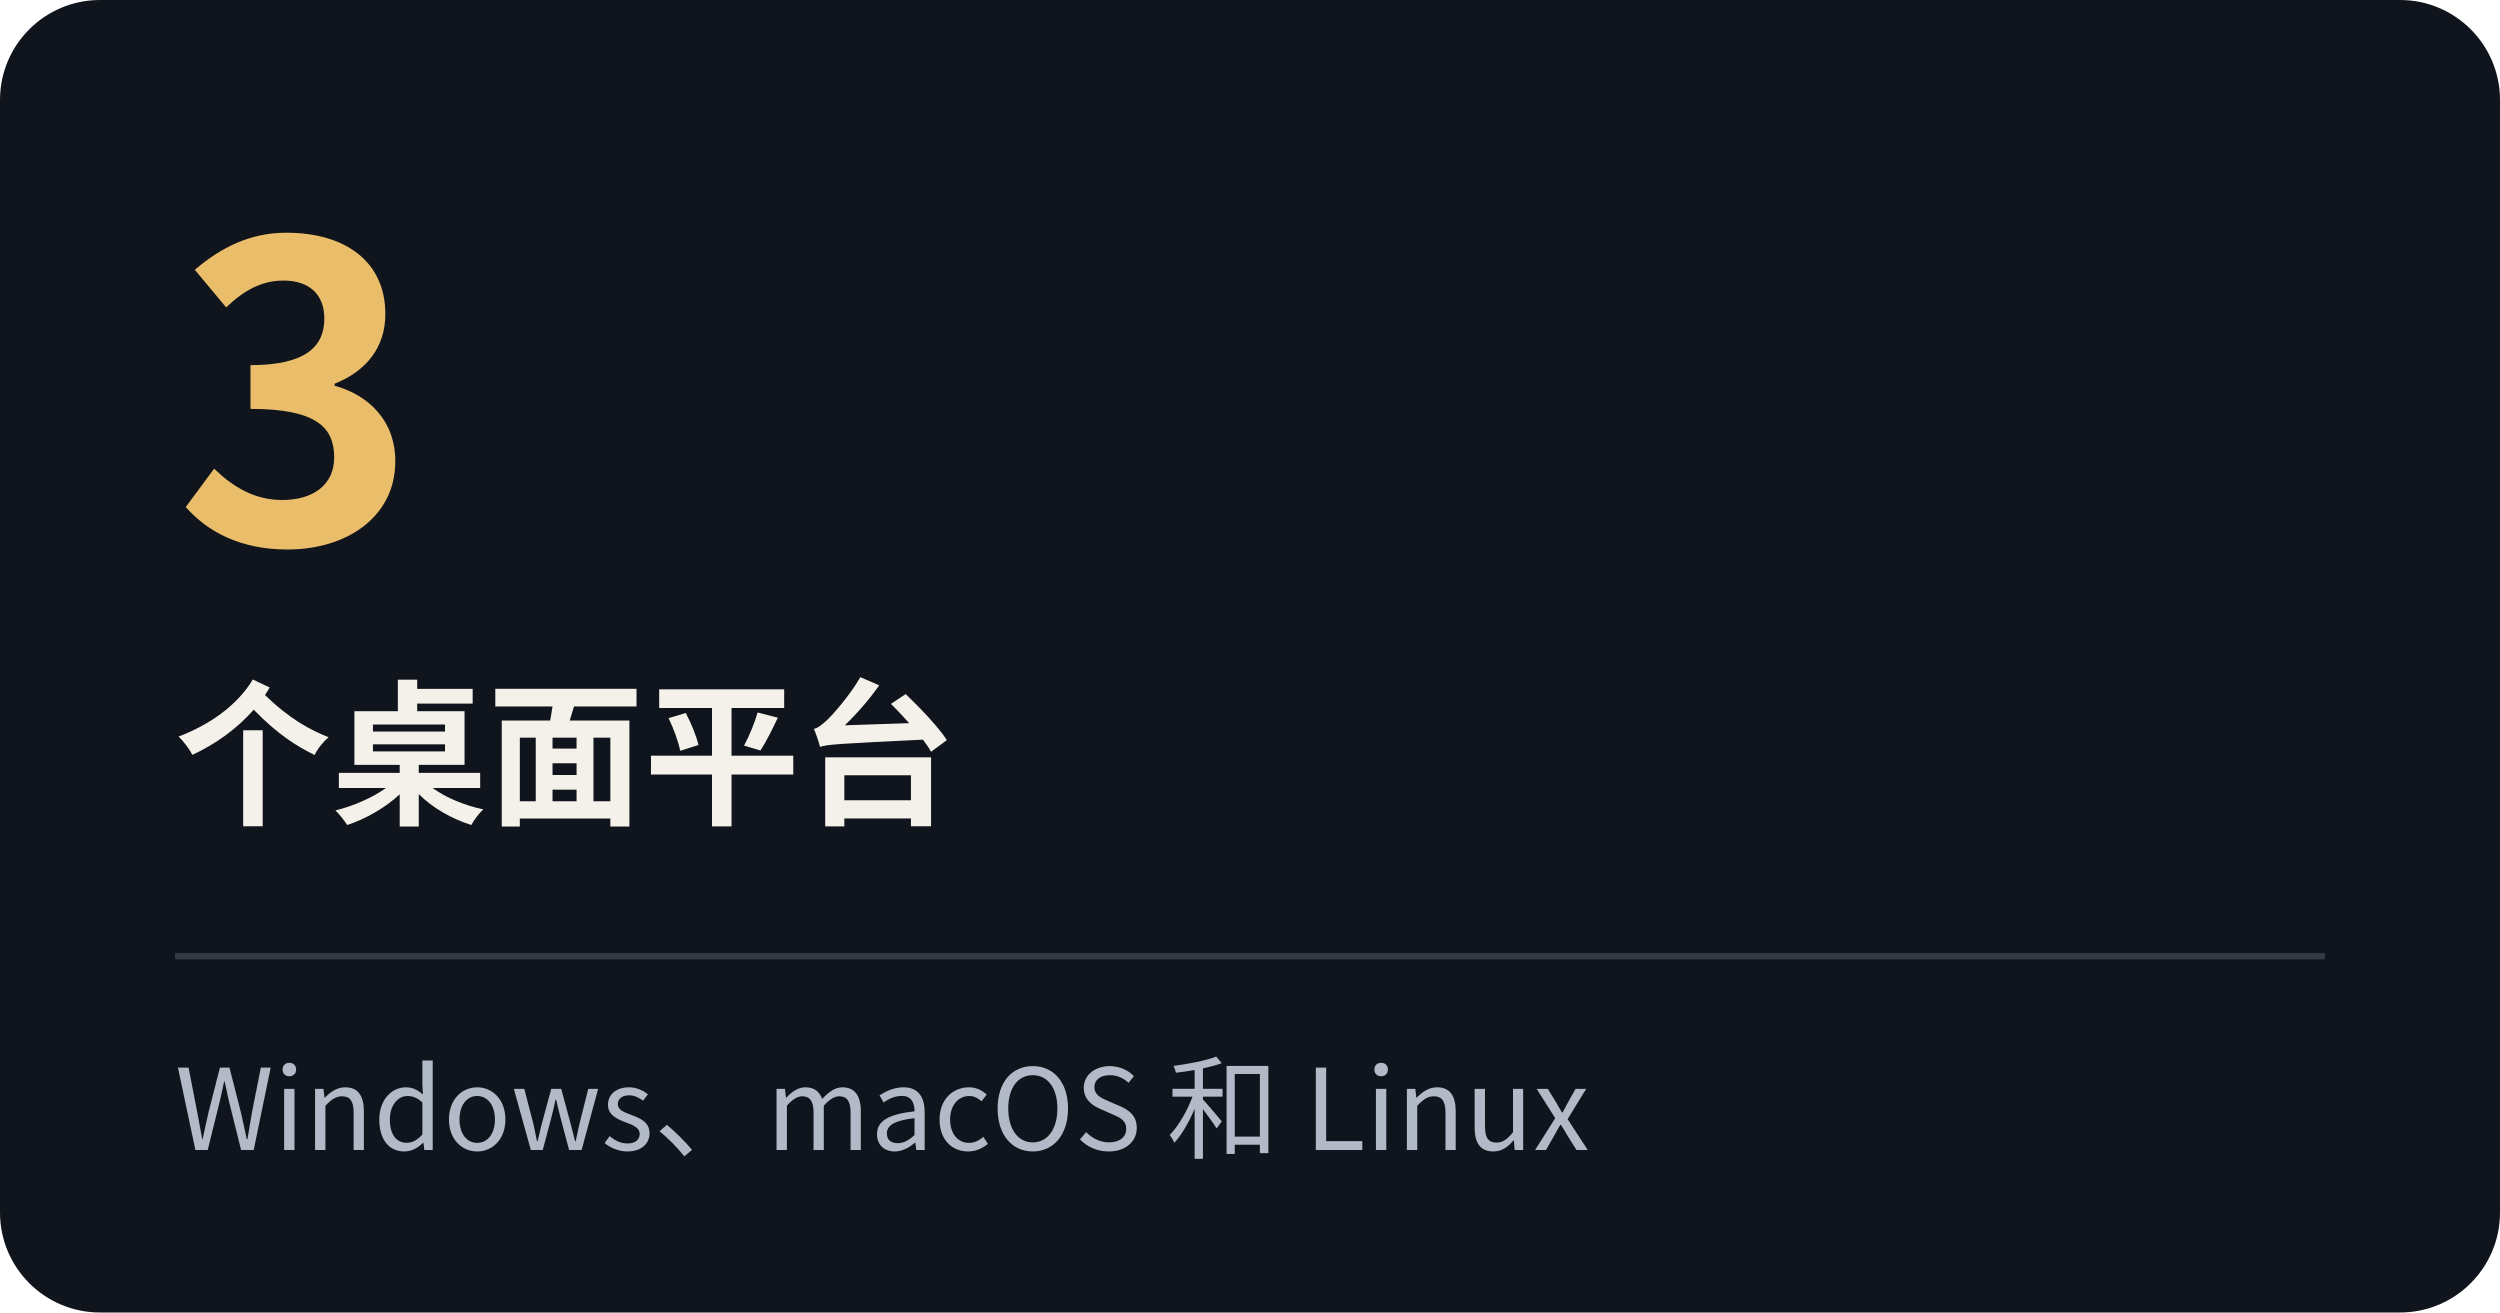
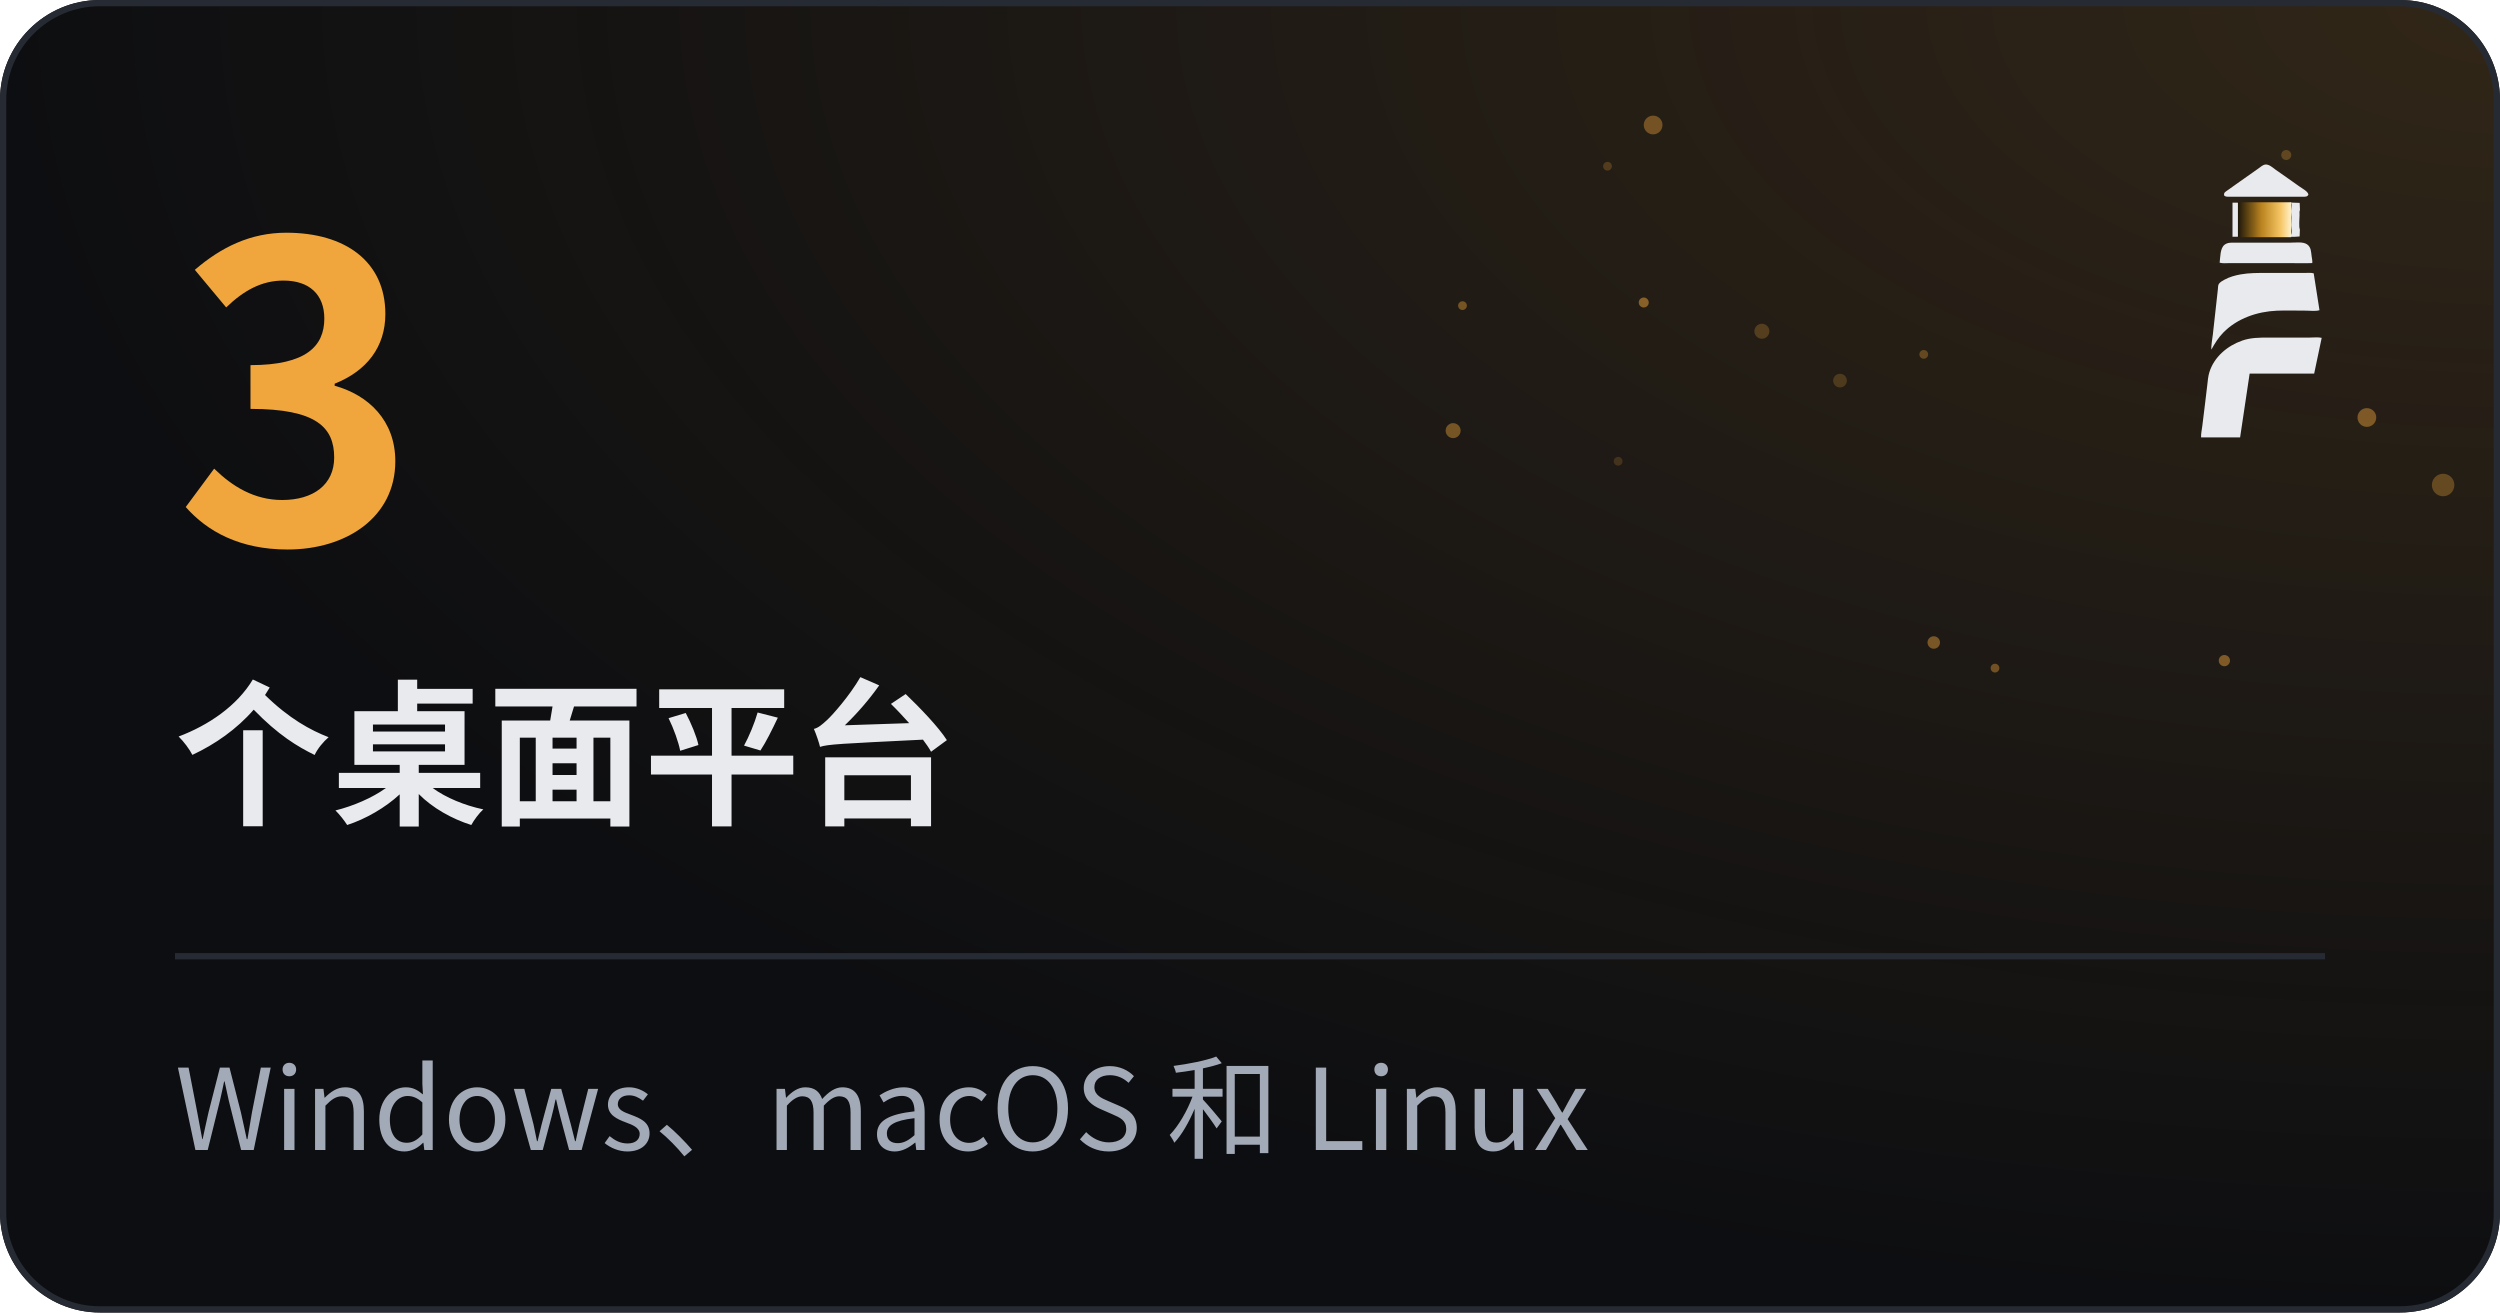
<svg xmlns="http://www.w3.org/2000/svg" width="400" height="210" viewBox="0 0 400 210" role="img" aria-labelledby="title">
-   <rect width="400" height="210" rx="16" fill="#10141c" />
+   <defs>
+     <linearGradient id="glass" x1="0" x2="1">
+       <stop offset="0" stop-color="#17120a" />
+       <stop offset=".45" stop-color="#b9831f" />
+       <stop offset=".8" stop-color="#f5c463" />
+       <stop offset="1" stop-color="#fff1c9" />
+     </linearGradient>
+     <radialGradient id="glow" cx="1" cy="0" r="1">
+       <stop offset="0" stop-color="#f0a63c" stop-opacity=".16" />
+       <stop offset="1" stop-color="#f0a63c" stop-opacity="0" />
+     </radialGradient>
+     <filter id="soft" x="-20%" y="-50%" width="140%" height="200%">
+       <feGaussianBlur stdDeviation="6" />
+     </filter>
+   </defs>
+   <rect width="400" height="210" rx="16" fill="#0d0e11" />
+   <rect width="400" height="210" rx="16" fill="url(#glow)" />
+   <circle cx="232.5" cy="68.9" r="1.2" fill="#f0a63c" opacity="0.42" />
+   <circle cx="365.8" cy="24.8" r="0.8" fill="#f0a63c" opacity="0.27" />
+   <circle cx="307.8" cy="56.7" r="0.7" fill="#f0a63c" opacity="0.31" />
+   <circle cx="264.5" cy="20.0" r="1.5" fill="#f0a63c" opacity="0.39" />
+   <circle cx="257.2" cy="26.6" r="0.7" fill="#f0a63c" opacity="0.23" />
+   <circle cx="378.7" cy="66.8" r="1.5" fill="#f0a63c" opacity="0.43" />
+   <circle cx="294.4" cy="60.9" r="1.1" fill="#f0a63c" opacity="0.21" />
+   <circle cx="281.9" cy="53.0" r="1.2" fill="#f0a63c" opacity="0.24" />
+   <circle cx="362.9" cy="46.0" r="1.3" fill="#f0a63c" opacity="0.39" />
+   <circle cx="309.4" cy="102.8" r="1.0" fill="#f0a63c" opacity="0.43" />
+   <circle cx="319.2" cy="106.9" r="0.7" fill="#f0a63c" opacity="0.40" />
+   <circle cx="258.9" cy="73.8" r="0.7" fill="#f0a63c" opacity="0.18" />
+   <circle cx="390.9" cy="77.6" r="1.8" fill="#f0a63c" opacity="0.32" />
+   <circle cx="355.9" cy="105.7" r="0.9" fill="#f0a63c" opacity="0.46" />
+   <circle cx="234.0" cy="48.9" r="0.7" fill="#f0a63c" opacity="0.41" />
+   <circle cx="263.0" cy="48.4" r="0.8" fill="#f0a63c" opacity="0.49" />
+   <rect x=".5" y=".5" width="399" height="209" rx="15.5" fill="none" stroke="#262a33" />
+   <g transform="translate(352 26) scale(0.0776) translate(-383 -262)">
+     <rect x="459" y="344" width="112" height="72" fill="url(#glass)" />
+     <path fill="#e8eaee" fill-rule="evenodd" d="M606.5 328.19C604.4 333 600.15 332.51 595.5 332.55C586.17 332.64 576.83 332.6 567.5 332.59C534.83 332.56 502.17 332.47 469.5 332.57C461.17 332.59 452.83 332.64 444.5 332.56C440.34 332.52 436.5 333.13 433.08 330.5C430.81 323.92 436.44 321.85 440.98 318.5C451.37 310.81 462.17 303.69 472.61 296.07C482.65 288.74 492.85 281.6 503.1 274.57C507.34 271.66 512.3 266.85 517.54 266.22C525.5 265.27 533.19 272.79 539.3 277.18C555.43 288.78 572.03 299.72 588.04 311.47C593.3 315.33 605.84 321.61 606.5 328.19ZM450 344.85C453.73 344.85 457.47 344.85 461.2 344.85C461.2 368.24 461.2 391.62 461.2 415.01C457.47 415.01 453.73 415.01 450 415.01C450 391.62 450 368.24 450 344.85ZM568.07 345.04C569.38 344.93 570.69 344.81 572 344.69C577.5 344.87 583 345.05 588.5 345.23C588.7 350.12 588.89 355.01 589.09 359.9C587.62 362.88 588.31 367.02 588.26 370.5C588.17 377.38 586.56 394.45 588.83 400C588.85 400.32 588.88 400.63 588.9 400.95C588.73 405.46 588.56 409.98 588.39 414.5C584.59 414.75 580.8 415.01 577 415.26C572.67 415.19 568.33 415.11 564 415.04C565.78 414.52 567.56 414.01 569.34 413.5C574.33 405.66 571.21 399.98 570.97 391.5C570.82 386.17 571.71 380.84 571.61 375.5C571.53 371.49 570.69 367.51 570.7 363.5C570.71 357.8 572.22 352.16 571.69 346.5C570.48 346.01 569.27 345.53 568.07 345.04ZM614.5 469.37C598.21 470.03 581.8 469.47 565.5 469.46C538.5 469.44 511.5 469.5 484.5 469.43C471.17 469.39 457.83 469.38 444.5 469.43C437.75 469.46 429.88 470.47 423.5 468.55C425.07 457.46 424.15 438.63 433.87 431.4C440.09 426.77 447.16 427.28 454.5 427.23C466.5 427.14 478.5 427.26 490.5 427.24C517.16 427.2 543.84 427.11 570.5 427.23C580.29 427.28 595.42 424.96 603.75 430.73C612.35 436.69 611.88 446.11 613.2 455.48C613.84 460.1 615.03 464.78 614.5 469.37ZM617.43 490.5C621.4 515.83 625.38 541.17 629.35 566.5C621.4 569.14 610.94 567.41 602.5 567.45C582.21 567.55 561.77 566.69 541.5 567.56C501.29 569.27 459.75 583.3 431.11 612.62C420.8 623.18 413.53 634.87 406.5 647.72C405.48 641.3 408.72 623.72 409.55 616.24C412.07 593.65 414.61 571.09 417.07 548.5C417.97 540.16 418.93 531.83 419.85 523.5C420.22 520.12 419.95 515.26 421.87 512.35C424.33 508.62 429.44 505.81 433.25 503.73C443.62 498.06 454.86 494.87 466.46 492.76C484.22 489.54 502.52 489.7 520.5 489.71C536.5 489.72 552.5 489.61 568.5 489.69C578.83 489.73 589.17 489.69 599.5 489.69C605.39 489.7 611.79 488.98 617.43 490.5ZM633.92 623.5C628.75 648.07 623.58 672.63 618.41 697.2C574.06 697.2 529.71 697.2 485.36 697.2C478.81 741.05 472.26 784.9 465.7 828.75C438.86 828.75 412.03 828.75 385.19 828.75C384.88 821.02 386.78 813.15 387.72 805.47C389.43 791.47 391.24 777.49 392.89 763.5C394.54 749.5 396.22 735.49 397.93 721.5C399.02 712.55 399.58 703.32 402.25 694.66C411.99 662.96 439.15 640.09 469.72 629.29C487.65 622.96 505.73 623.01 524.5 623.02C536.83 623.02 549.17 623.02 561.5 622.99C577.5 622.94 593.5 622.96 609.5 622.97C617.32 622.98 626.35 621.82 633.92 623.5Z" />
+   </g>
  <g font-family="Segoe UI, Microsoft YaHei, Noto Sans CJK SC, sans-serif">
-     <text x="28" y="87" font-size="66" fill="#e9bd69" font-weight="600" letter-spacing="-2">3</text>
-     <text x="28" y="130" font-size="25" fill="#f4f1ea" font-weight="600">个桌面平台</text>
-     <path d="M28 153L372 153" stroke="#343b47" />
-     <text x="28" y="184" font-size="18" fill="#b2bac7" font-weight="400">Windows、macOS 和 Linux</text>
+     <text x="28" y="87" font-size="66" fill="#f0a63c" font-weight="600" letter-spacing="-2">3</text>
+     <text x="28" y="130" font-size="25" fill="#e8eaee" font-weight="600">个桌面平台</text>
+     <path d="M28 153L372 153" stroke="#262a33" />
+     <text x="28" y="184" font-size="18" fill="#a3aab7" font-weight="400">Windows、macOS 和 Linux</text>
  </g>
</svg>
